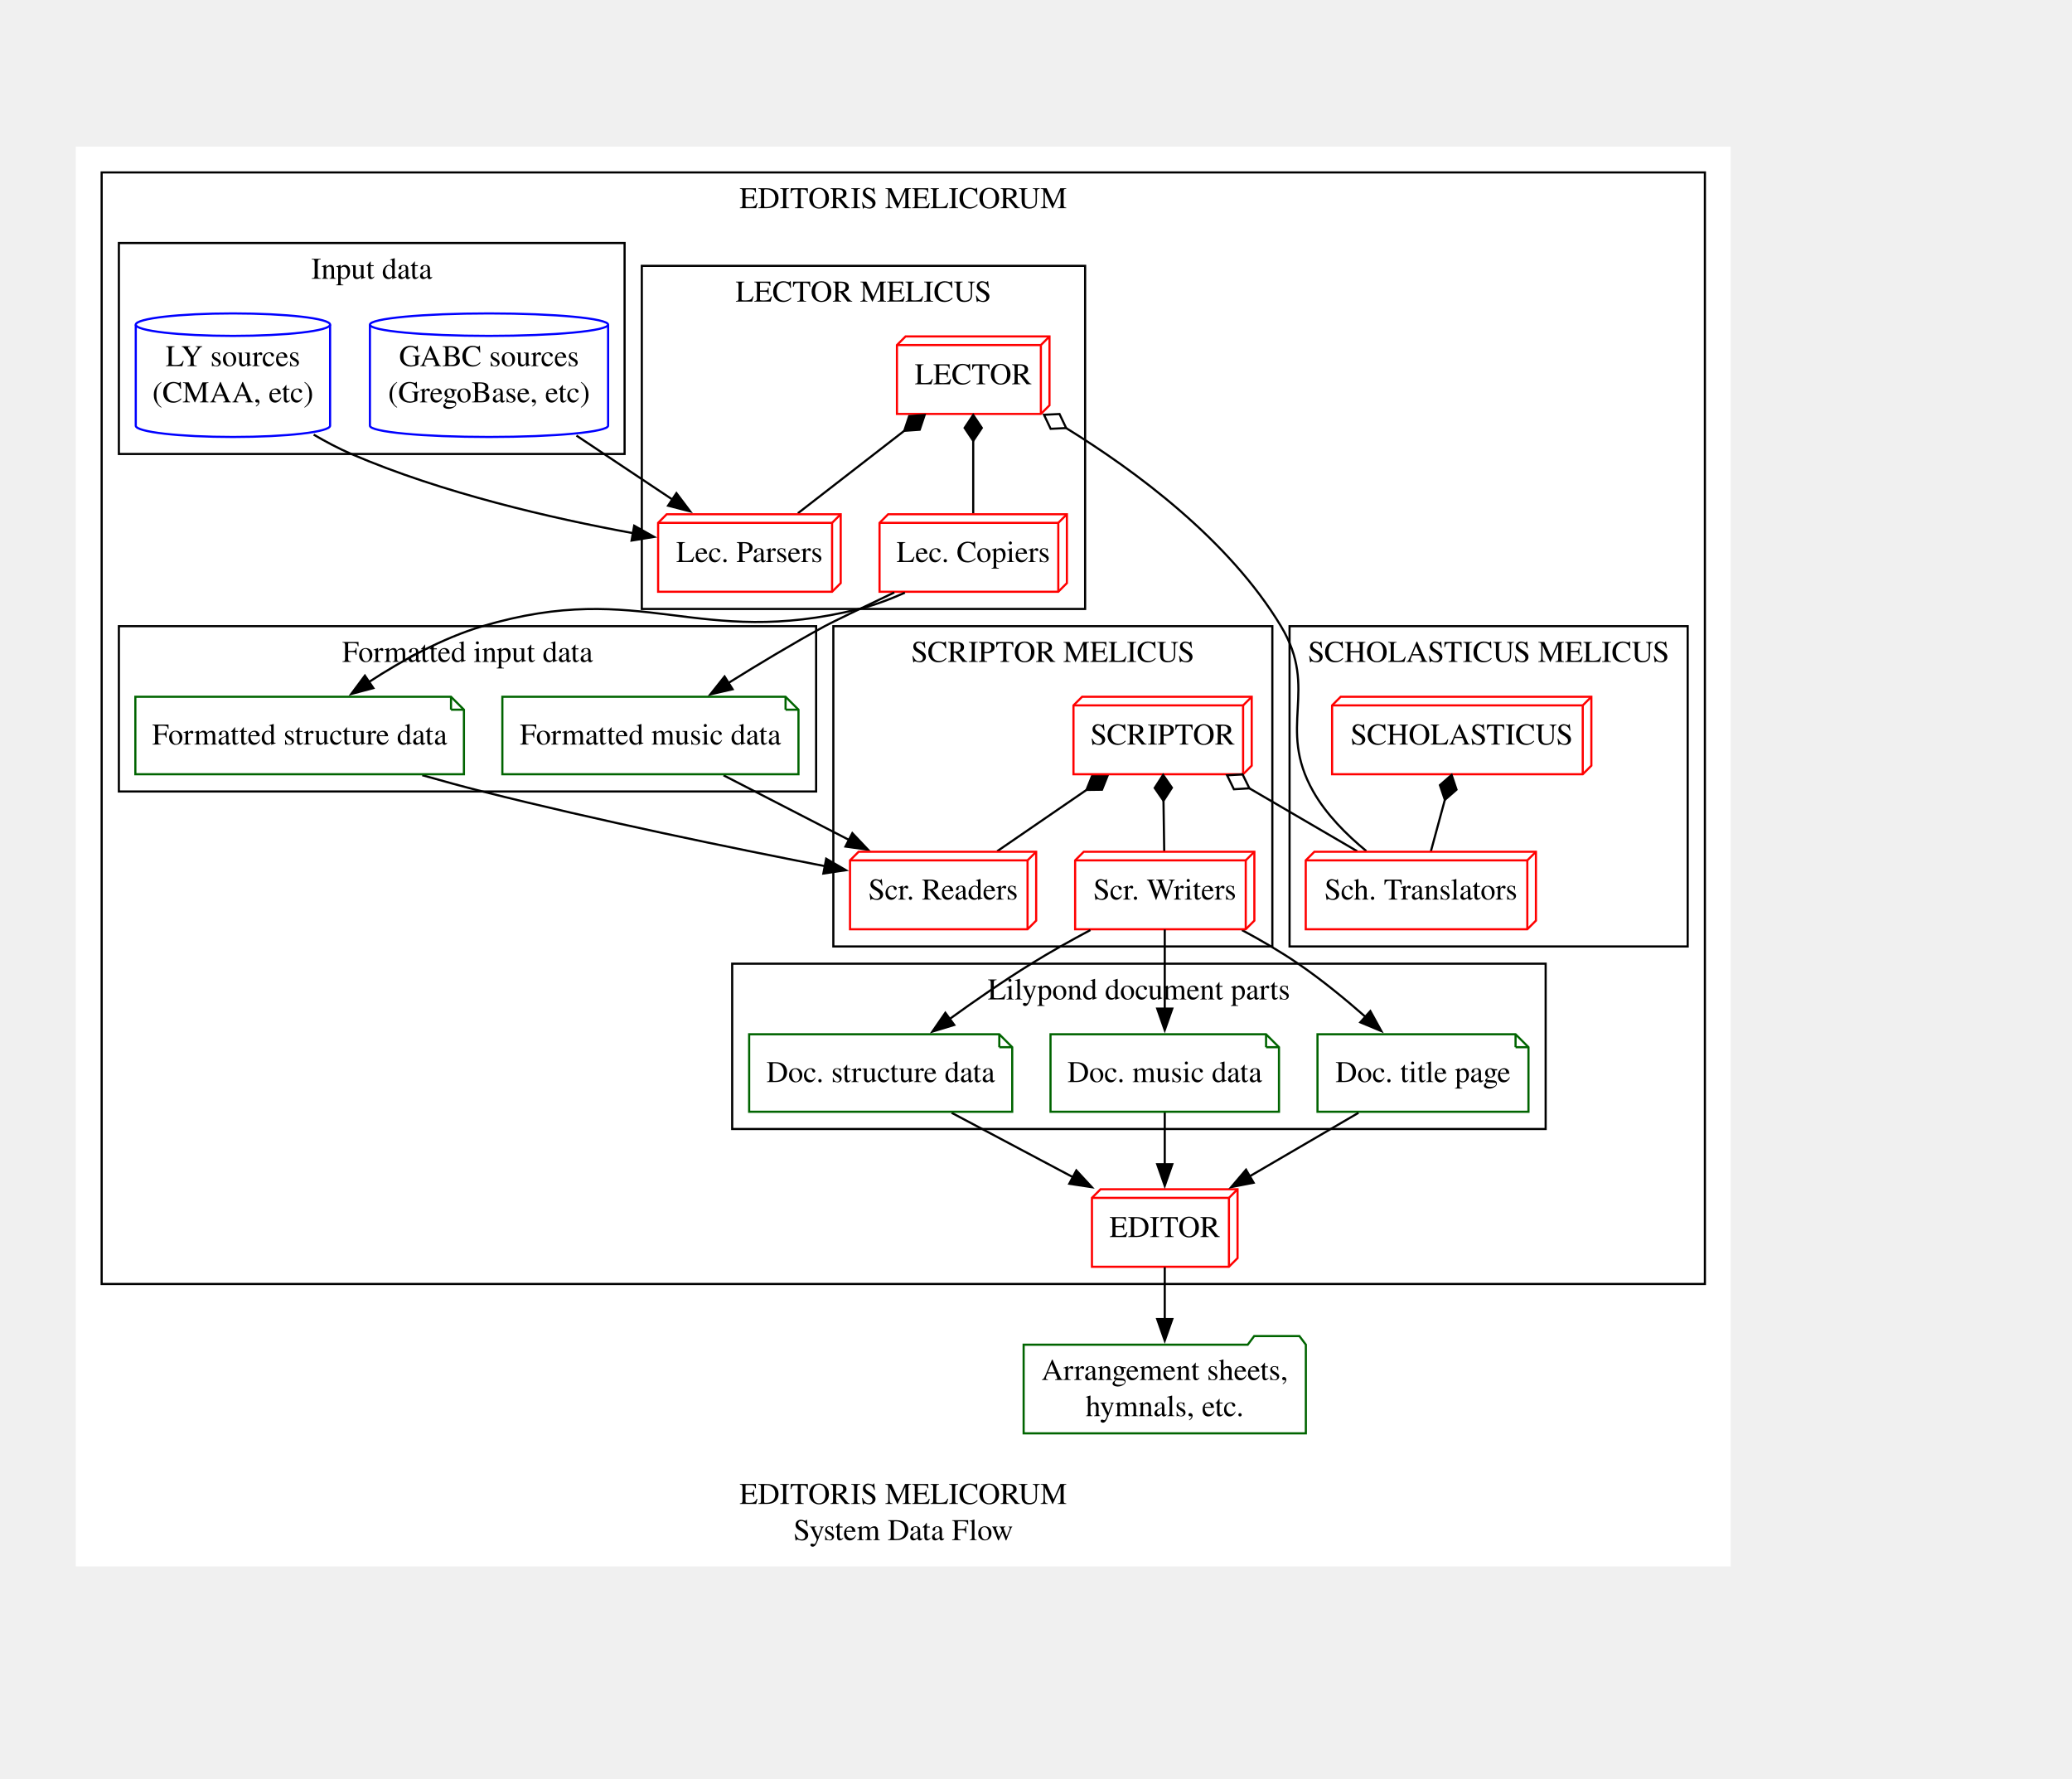
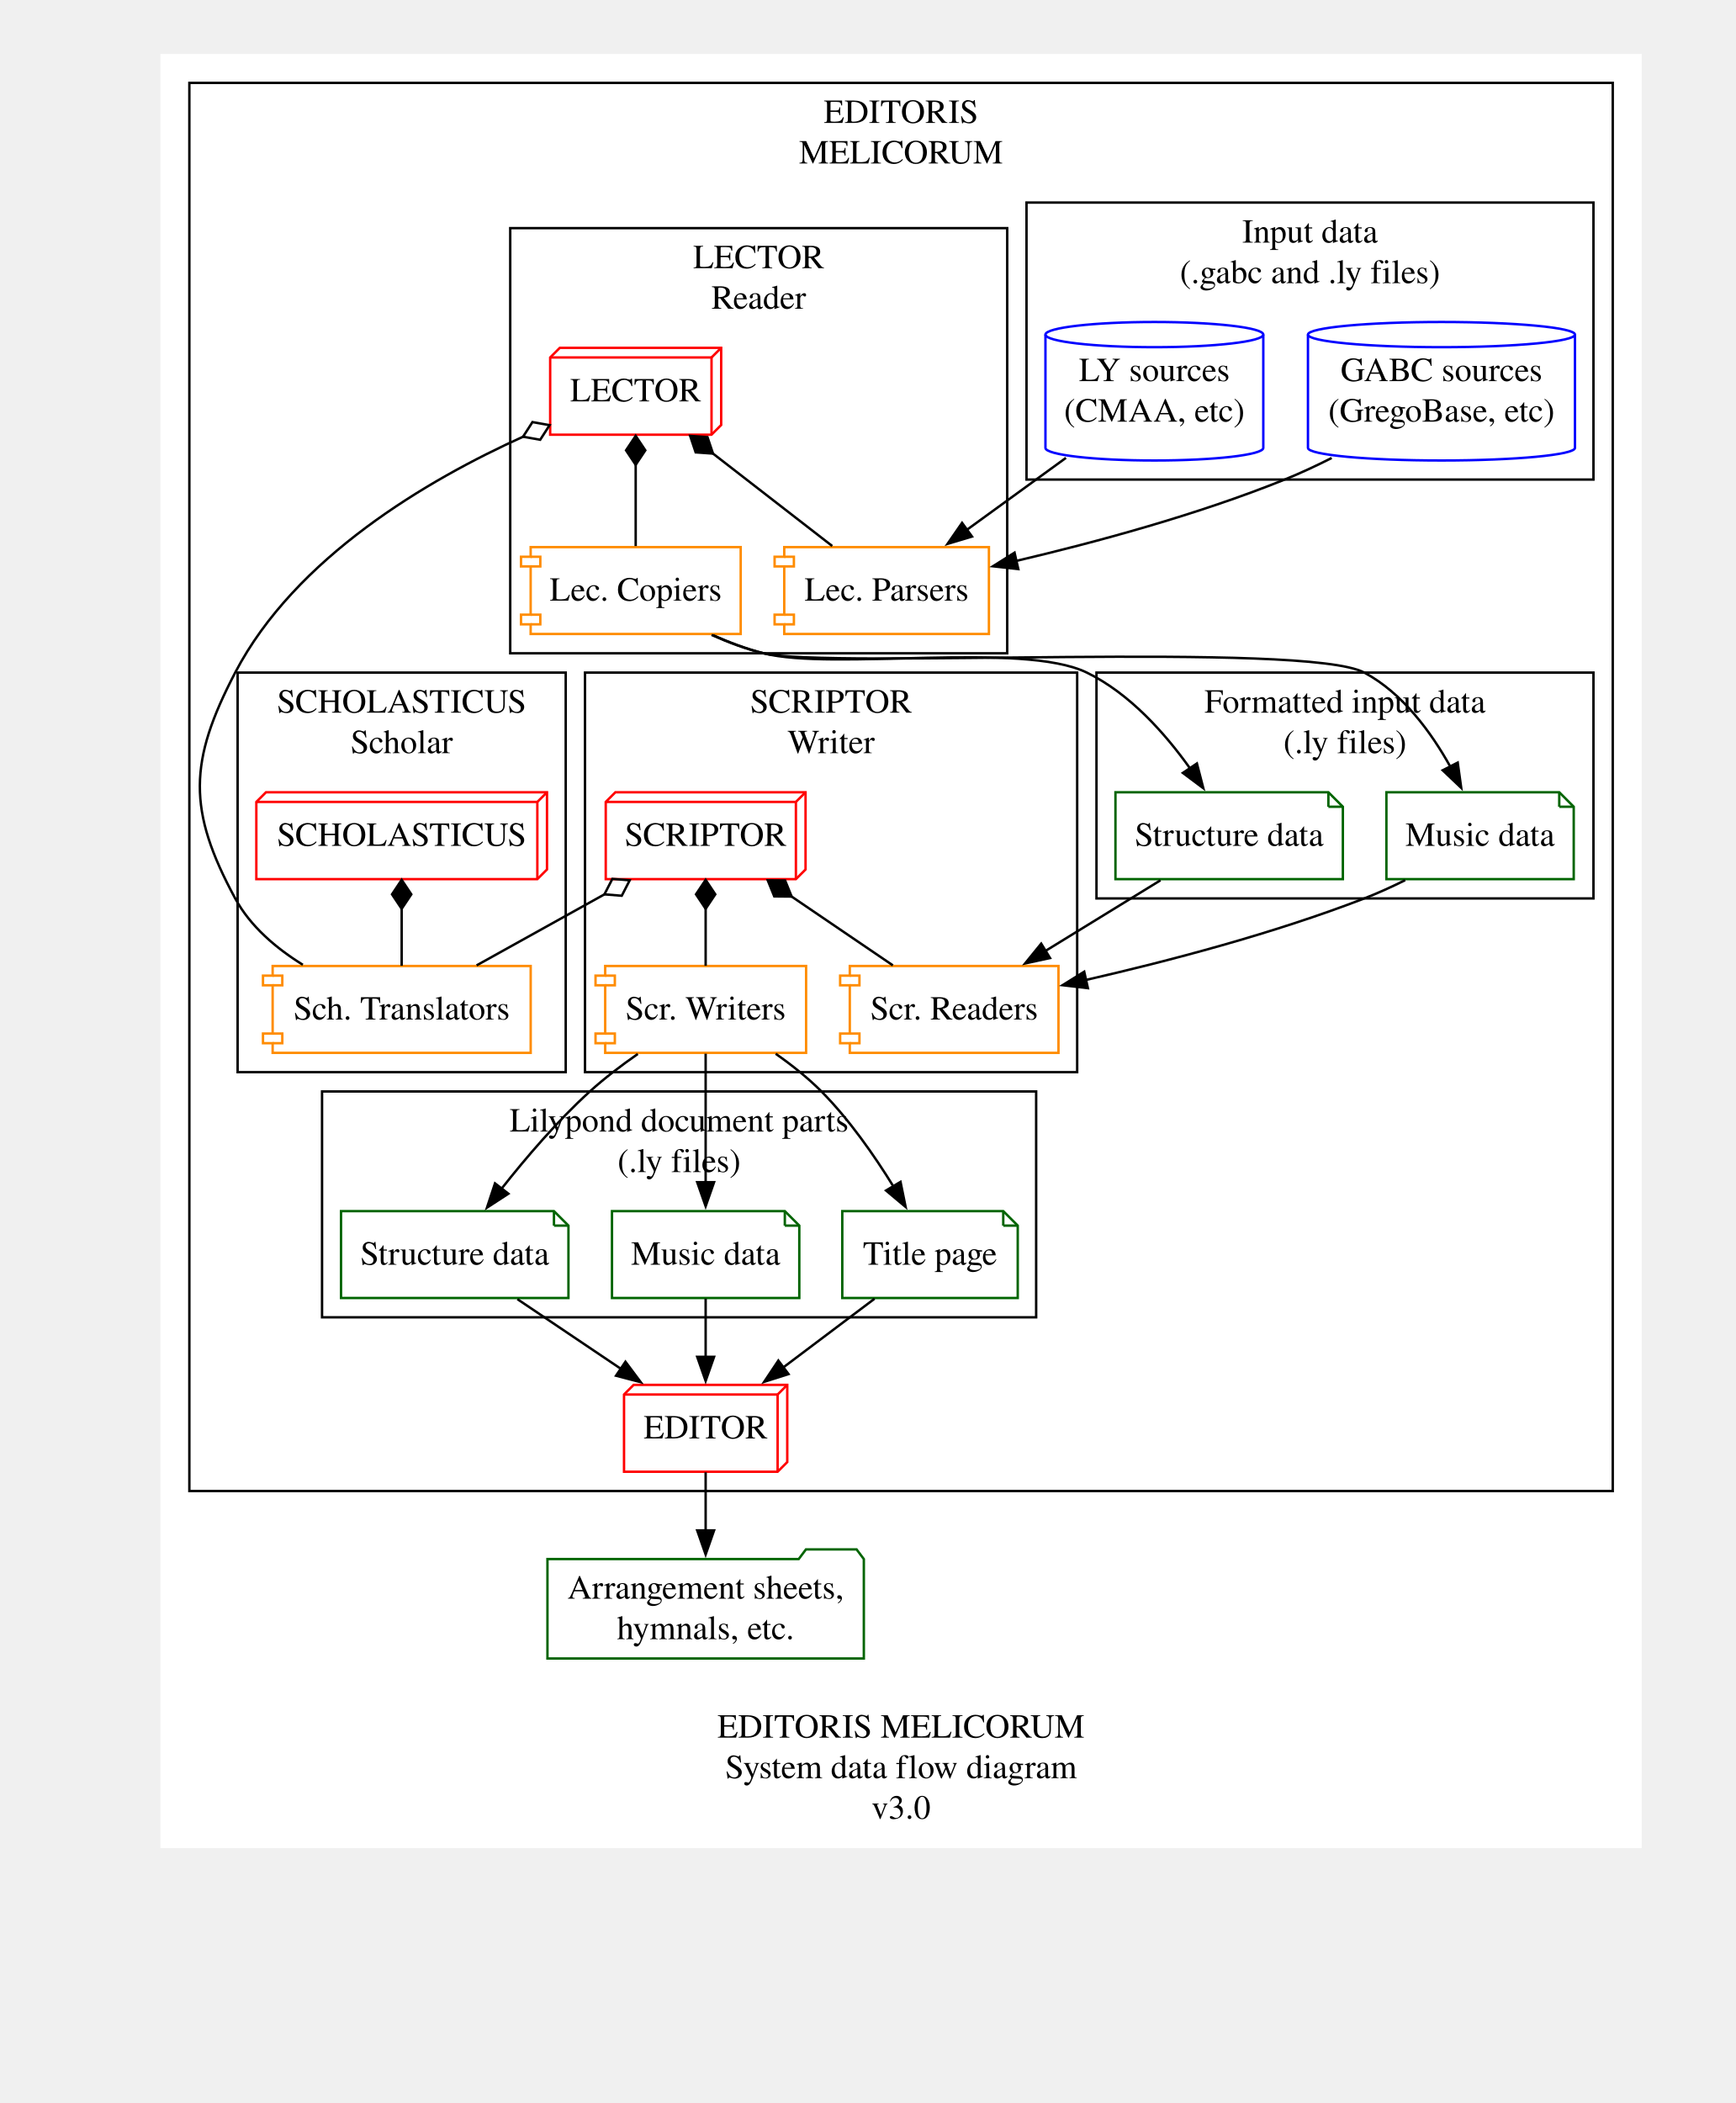
- <svg xmlns="http://www.w3.org/2000/svg" width="769pt" height="660pt" viewBox="0.00 0.00 769 659.6">
-   <g id="graph0" class="graph" transform="translate(31.33848,577.8199) scale(0.798693)" data-name="">
-     <polygon fill="white" stroke="none" points="-4,4 -4,-655.6 765,-655.6 765,4 -4,4" />
-     <text text-anchor="middle" x="380.5" y="-25" font-family="Times,serif" font-size="14.00">EDITORIS MELICORUM</text>
-     <text text-anchor="middle" x="380.5" y="-8.2" font-family="Times,serif" font-size="14.00">System Data Flow</text>
+ <svg xmlns="http://www.w3.org/2000/svg" width="614pt" height="744pt" viewBox="0.00 0.00 614 743.6">
+   <g id="graph0" class="graph" transform="translate(60.17114,650.2202) scale(0.8536274)" data-name="">
+     <polygon fill="white" stroke="none" points="-4,4 -4,-739.6 610,-739.6 610,4 -4,4" />
+     <text text-anchor="middle" x="303" y="-41.8" font-family="Times,serif" font-size="14.00">EDITORIS MELICORUM</text>
+     <text text-anchor="middle" x="303" y="-25" font-family="Times,serif" font-size="14.00">System data flow diagram</text>
+     <g id="clust1" class="cluster" data-name="cluster_00">
+       <polygon fill="none" stroke="black" points="8,-144 8,-727.6 598,-727.6 598,-144 8,-144" />
+       <text text-anchor="middle" x="303" y="-711" font-family="Times,serif" font-size="14.00">EDITORIS</text>
+       <text text-anchor="middle" x="303" y="-694.2" font-family="Times,serif" font-size="14.00">MELICORUM</text>
+     </g>
+     <text text-anchor="middle" x="303" y="-8.2" font-family="Times,serif" font-size="14.00">v3.0</text>
    <g id="clust2" class="cluster" data-name="cluster_10">
-       <polygon fill="none" stroke="black" points="259,-440.8 259,-600.2 465,-600.2 465,-440.8 259,-440.8" />
-       <text text-anchor="middle" x="362" y="-583.6" font-family="Times,serif" font-size="14.00">LECTOR MELICUS</text>
+       <polygon fill="none" stroke="black" points="141,-491.2 141,-667.4 347,-667.4 347,-491.2 141,-491.2" />
+       <text text-anchor="middle" x="244" y="-650.8" font-family="Times,serif" font-size="14.00">LECTOR</text>
+       <text text-anchor="middle" x="244" y="-634" font-family="Times,serif" font-size="14.00">Reader</text>
+     </g>
+     <g id="clust5" class="cluster" data-name="cluster_20">
+       <polygon fill="none" stroke="black" points="355,-563.2 355,-678 590,-678 590,-563.2 355,-563.2" />
+       <text text-anchor="middle" x="472.5" y="-661.4" font-family="Times,serif" font-size="14.00">Input data</text>
+       <text text-anchor="middle" x="472.5" y="-644.6" font-family="Times,serif" font-size="14.00">(.gabc and .ly files)</text>
+     </g>
+     <g id="clust3" class="cluster" data-name="cluster_11">
+       <polygon fill="none" stroke="black" points="172,-317.6 172,-483.2 376,-483.2 376,-317.6 172,-317.6" />
+       <text text-anchor="middle" x="274" y="-466.6" font-family="Times,serif" font-size="14.00">SCRIPTOR</text>
+       <text text-anchor="middle" x="274" y="-449.8" font-family="Times,serif" font-size="14.00">Writer</text>
+     </g>
+     <g id="clust4" class="cluster" data-name="cluster_12">
+       <polygon fill="none" stroke="black" points="28,-317.6 28,-483.2 164,-483.2 164,-317.6 28,-317.6" />
+       <text text-anchor="middle" x="96" y="-466.6" font-family="Times,serif" font-size="14.00">SCHOLASTICUS</text>
+       <text text-anchor="middle" x="96" y="-449.8" font-family="Times,serif" font-size="14.00">Scholar</text>
    </g>
    <g id="clust6" class="cluster" data-name="cluster_30">
-       <polygon fill="none" stroke="black" points="16,-356 16,-432.8 340,-432.8 340,-356 16,-356" />
-       <text text-anchor="middle" x="178" y="-416.2" font-family="Times,serif" font-size="14.00">Formatted input data</text>
+       <polygon fill="none" stroke="black" points="384,-389.6 384,-483.2 590,-483.2 590,-389.6 384,-389.6" />
+       <text text-anchor="middle" x="487" y="-466.6" font-family="Times,serif" font-size="14.00">Formatted input data</text>
+       <text text-anchor="middle" x="487" y="-449.8" font-family="Times,serif" font-size="14.00">(.ly files)</text>
    </g>
    <g id="clust7" class="cluster" data-name="cluster_31">
-       <polygon fill="none" stroke="black" points="301,-199.2 301,-276 679,-276 679,-199.2 301,-199.2" />
-       <text text-anchor="middle" x="490" y="-259.4" font-family="Times,serif" font-size="14.00">Lilypond document parts</text>
-     </g>
-     <g id="clust1" class="cluster" data-name="cluster_00">
-       <polygon fill="none" stroke="black" points="8,-127.2 8,-643.6 753,-643.6 753,-127.2 8,-127.2" />
-       <text text-anchor="middle" x="380.5" y="-627" font-family="Times,serif" font-size="14.00">EDITORIS MELICORUM</text>
-     </g>
-     <g id="clust5" class="cluster" data-name="cluster_20" data-comment="gabcSource">
-       <polygon fill="none" stroke="black" points="16,-512.8 16,-610.8 251,-610.8 251,-512.8 16,-512.8" />
-       <text text-anchor="middle" x="133.5" y="-594.2" font-family="Times,serif" font-size="14.00">Input data</text>
-     </g>
-     <g id="clust3" class="cluster" data-name="cluster_11" data-comment="gabcSource">
-       <polygon fill="none" stroke="black" points="348,-284 348,-432.8 552,-432.8 552,-284 348,-284" />
-       <text text-anchor="middle" x="450" y="-416.2" font-family="Times,serif" font-size="14.00">SCRIPTOR MELICUS</text>
+       <polygon fill="none" stroke="black" points="63,-216 63,-309.6 359,-309.6 359,-216 63,-216" />
+       <text text-anchor="middle" x="211" y="-293" font-family="Times,serif" font-size="14.00">Lilypond document parts</text>
+       <text text-anchor="middle" x="211" y="-276.2" font-family="Times,serif" font-size="14.00">(.ly files)</text>
+     </g>
+     <g id="node1" class="node" pointer-events="visible" data-name="editor">
+       <polygon fill="none" stroke="red" points="255.83,-188 192.17,-188 188.17,-184 188.17,-152 251.83,-152 255.83,-156 255.83,-188" />
+       <polyline fill="none" stroke="red" points="251.83,-184 188.17,-184" />
+       <polyline fill="none" stroke="red" points="251.83,-184 251.83,-152" />
+       <polyline fill="none" stroke="red" points="251.83,-184 255.83,-188" />
+       <text text-anchor="middle" x="222" y="-165.8" font-family="Times,serif" font-size="14.00">EDITOR</text>
+     </g>
+     <g id="node2" class="node" pointer-events="visible" data-name="finalDocuments">
+       <polygon fill="none" stroke="darkgreen" points="287.57,-115.8 284.57,-119.8 263.57,-119.8 260.57,-115.8 156.43,-115.8 156.43,-74.6 287.57,-74.6 287.57,-115.8" />
+       <text text-anchor="middle" x="222" y="-99.4" font-family="Times,serif" font-size="14.00">Arrangement sheets,</text>
+       <text text-anchor="middle" x="222" y="-82.6" font-family="Times,serif" font-size="14.00">hymnals, etc.</text>
+     </g>
+     <g id="edge1" class="edge" data-name="editor-&gt;finalDocuments">
+       <path fill="none" stroke="black" d="M222,-151.75C222,-144.49 222,-135.81 222,-127.49" />
+       <polygon fill="black" stroke="black" points="225.5,-127.68 222,-117.68 218.5,-127.68 225.5,-127.68" />
+     </g>
+     <g id="node3" class="node" pointer-events="visible" data-name="docTitleData">
+       <polygon fill="none" stroke="darkgreen" points="345.36,-260 278.64,-260 278.64,-224 351.36,-224 351.36,-254 345.36,-260" />
+       <polyline fill="none" stroke="darkgreen" points="345.36,-260 345.36,-254" />
+       <polyline fill="none" stroke="darkgreen" points="351.36,-254 345.36,-254" />
+       <text text-anchor="middle" x="315" y="-237.8" font-family="Times,serif" font-size="14.00">Title page</text>
+     </g>
+     <g id="edge2" class="edge" data-name="docTitleData-&gt;editor">
+       <path fill="none" stroke="black" d="M292.01,-223.7C280.61,-215.11 266.65,-204.61 254.2,-195.24" />
+       <polygon fill="black" stroke="black" points="256.35,-192.47 246.26,-189.26 252.14,-198.07 256.35,-192.47" />
+     </g>
+     <g id="node4" class="node" pointer-events="visible" data-name="docMusicData">
+       <polygon fill="none" stroke="darkgreen" points="254.82,-260 183.18,-260 183.18,-224 260.82,-224 260.82,-254 254.82,-260" />
+       <polyline fill="none" stroke="darkgreen" points="254.82,-260 254.82,-254" />
+       <polyline fill="none" stroke="darkgreen" points="260.82,-254 254.82,-254" />
+       <text text-anchor="middle" x="222" y="-237.8" font-family="Times,serif" font-size="14.00">Music data</text>
+     </g>
+     <g id="edge3" class="edge" data-name="docMusicData-&gt;editor">
+       <path fill="none" stroke="black" d="M222,-223.7C222,-216.41 222,-207.73 222,-199.54" />
+       <polygon fill="black" stroke="black" points="225.5,-199.62 222,-189.62 218.5,-199.62 225.5,-199.62" />
+     </g>
+     <g id="node5" class="node" pointer-events="visible" data-name="docStructureData">
+       <polygon fill="none" stroke="darkgreen" points="159.13,-260 70.87,-260 70.87,-224 165.13,-224 165.13,-254 159.13,-260" />
+       <polyline fill="none" stroke="darkgreen" points="159.13,-260 159.13,-254" />
+       <polyline fill="none" stroke="darkgreen" points="165.13,-254 159.13,-254" />
+       <text text-anchor="middle" x="118" y="-237.8" font-family="Times,serif" font-size="14.00">Structure data</text>
+     </g>
+     <g id="edge4" class="edge" data-name="docStructureData-&gt;editor">
+       <path fill="none" stroke="black" d="M143.98,-223.52C156.98,-214.76 172.91,-204.04 186.97,-194.58" />
+       <polygon fill="black" stroke="black" points="188.76,-197.59 195.1,-189.11 184.85,-191.79 188.76,-197.59" />
+     </g>
+     <g id="node6" class="node" pointer-events="visible" data-name="scriptor">
+       <polygon fill="none" stroke="red" points="263.41,-433.6 184.59,-433.6 180.59,-429.6 180.59,-397.6 259.41,-397.6 263.41,-401.6 263.41,-433.6" />
+       <polyline fill="none" stroke="red" points="259.41,-429.6 180.59,-429.6" />
+       <polyline fill="none" stroke="red" points="259.41,-429.6 259.41,-397.6" />
+       <polyline fill="none" stroke="red" points="259.41,-429.6 263.41,-433.6" />
+       <text text-anchor="middle" x="222" y="-411.4" font-family="Times,serif" font-size="14.00">SCRIPTOR</text>
+     </g>
+     <g id="node7" class="node" pointer-events="visible" data-name="scholasticusTranslators">
+       <polygon fill="none" stroke="darkorange" points="149.48,-361.6 42.52,-361.6 42.52,-357.6 38.52,-357.6 38.52,-353.6 42.52,-353.6 42.52,-333.6 38.52,-333.6 38.52,-329.6 42.52,-329.6 42.52,-325.6 149.48,-325.6 149.48,-361.6" />
+       <polyline fill="none" stroke="rgb(255, 140, 0)" points="42.52,-357.6 46.52,-357.6 46.52,-353.6 42.52,-353.6" />
+       <polyline fill="none" stroke="rgb(255, 140, 0)" points="42.52,-333.6 46.52,-333.6 46.52,-329.6 42.52,-329.6" />
+       <text text-anchor="middle" x="96" y="-339.4" font-family="Times,serif" font-size="14.00">Sch. Translators</text>
+     </g>
+     <g id="edge5" class="edge" data-name="scriptor-&gt;scholasticusTranslators">
+       <path fill="none" stroke="black" d="M180.11,-391.33C162.79,-381.71 143.06,-370.75 127.07,-361.86" />
+       <polygon fill="none" stroke="black" points="180.04,-391.29 187.23,-390.71 190.53,-397.12 183.34,-397.7 180.04,-391.29" />
+     </g>
+     <g id="node11" class="node" pointer-events="visible" data-name="scriptorWriters">
+       <polygon fill="none" stroke="darkorange" points="263.64,-361.6 180.36,-361.6 180.36,-357.6 176.36,-357.6 176.36,-353.6 180.36,-353.6 180.36,-333.6 176.36,-333.6 176.36,-329.6 180.36,-329.6 180.36,-325.6 263.64,-325.6 263.64,-361.6" />
+       <polyline fill="none" stroke="rgb(255, 140, 0)" points="180.36,-357.6 184.36,-357.6 184.36,-353.6 180.36,-353.6" />
+       <polyline fill="none" stroke="rgb(255, 140, 0)" points="180.36,-333.6 184.36,-333.6 184.36,-329.6 180.36,-329.6" />
+       <text text-anchor="middle" x="222" y="-339.4" font-family="Times,serif" font-size="14.00">Scr. Writers</text>
+     </g>
+     <g id="edge9" class="edge" data-name="scriptor-&gt;scriptorWriters">
+       <path fill="none" stroke="black" d="M222,-385.55C222,-377.44 222,-368.88 222,-361.7" />
+       <polygon fill="black" stroke="black" points="222,-385.3 226,-391.3 222,-397.3 218,-391.3 222,-385.3" />
+     </g>
+     <g id="node12" class="node" pointer-events="visible" data-name="scriptorReaders">
+       <polygon fill="none" stroke="darkorange" points="368.25,-361.6 281.75,-361.6 281.75,-357.6 277.75,-357.6 277.75,-353.6 281.75,-353.6 281.75,-333.6 277.75,-333.6 277.75,-329.6 281.75,-329.6 281.75,-325.6 368.25,-325.6 368.25,-361.6" />
+       <polyline fill="none" stroke="rgb(255, 140, 0)" points="281.75,-357.6 285.75,-357.6 285.75,-353.6 281.75,-353.6" />
+       <polyline fill="none" stroke="rgb(255, 140, 0)" points="281.75,-333.6 285.75,-333.6 285.75,-329.6 281.75,-329.6" />
+       <text text-anchor="middle" x="325" y="-339.4" font-family="Times,serif" font-size="14.00">Scr. Readers</text>
+     </g>
+     <g id="edge10" class="edge" data-name="scriptor-&gt;scriptorReaders">
+       <path fill="none" stroke="black" d="M257.45,-390.51C271.31,-381.09 286.9,-370.5 299.6,-361.86" />
+       <polygon fill="black" stroke="black" points="257.65,-390.37 254.94,-397.05 247.73,-397.12 250.44,-390.44 257.65,-390.37" />
+     </g>
+     <g id="node8" class="node" pointer-events="visible" data-name="lector">
+       <polygon fill="none" stroke="red" points="228.44,-617.8 161.56,-617.8 157.56,-613.8 157.56,-581.8 224.44,-581.8 228.44,-585.8 228.44,-617.8" />
+       <polyline fill="none" stroke="red" points="224.44,-613.8 157.56,-613.8" />
+       <polyline fill="none" stroke="red" points="224.44,-613.8 224.44,-581.8" />
+       <polyline fill="none" stroke="red" points="224.44,-613.8 228.44,-617.8" />
+       <text text-anchor="middle" x="193" y="-595.6" font-family="Times,serif" font-size="14.00">LECTOR</text>
+     </g>
+     <g id="edge6" class="edge" data-name="lector-&gt;scholasticusTranslators">
+       <path fill="none" stroke="black" d="M146.52,-581.05C106.71,-563.05 51.96,-531 27,-483.2 7.74,-446.33 7.19,-426.18 27,-389.6 33.27,-378.03 43.94,-368.97 55.04,-362.1" />
+       <polygon fill="none" stroke="black" points="146.32,-580.96 153.42,-579.69 157.32,-585.75 150.22,-587.02 146.32,-580.96" />
+     </g>
+     <g id="node9" class="node" pointer-events="visible" data-name="lectorParsers">
+       <polygon fill="none" stroke="darkorange" points="339.42,-535.2 254.58,-535.2 254.58,-531.2 250.58,-531.2 250.58,-527.2 254.58,-527.2 254.58,-507.2 250.58,-507.2 250.58,-503.2 254.58,-503.2 254.58,-499.2 339.42,-499.2 339.42,-535.2" />
+       <polyline fill="none" stroke="rgb(255, 140, 0)" points="254.58,-531.2 258.58,-531.2 258.58,-527.2 254.58,-527.2" />
+       <polyline fill="none" stroke="rgb(255, 140, 0)" points="254.58,-507.2 258.58,-507.2 258.58,-503.2 254.58,-503.2" />
+       <text text-anchor="middle" x="297" y="-513" font-family="Times,serif" font-size="14.00">Lec. Parsers</text>
+     </g>
+     <g id="edge7" class="edge" data-name="lector-&gt;lectorParsers">
+       <path fill="none" stroke="black" d="M224.63,-574.29C240.72,-561.82 259.9,-546.95 274.48,-535.65" />
+       <polygon fill="black" stroke="black" points="225.05,-573.96 222.76,-580.8 215.57,-581.31 217.86,-574.47 225.05,-573.96" />
+     </g>
+     <g id="node10" class="node" pointer-events="visible" data-name="lectorCopiers">
+       <polygon fill="none" stroke="darkorange" points="236.53,-535.2 149.47,-535.2 149.47,-531.2 145.47,-531.2 145.47,-527.2 149.47,-527.2 149.47,-507.2 145.47,-507.2 145.47,-503.2 149.47,-503.2 149.47,-499.2 236.53,-499.2 236.53,-535.2" />
+       <polyline fill="none" stroke="rgb(255, 140, 0)" points="149.47,-531.2 153.47,-531.2 153.47,-527.2 149.47,-527.2" />
+       <polyline fill="none" stroke="rgb(255, 140, 0)" points="149.47,-507.2 153.47,-507.2 153.47,-503.2 149.47,-503.2" />
+       <text text-anchor="middle" x="193" y="-513" font-family="Times,serif" font-size="14.00">Lec. Copiers</text>
+     </g>
+     <g id="edge8" class="edge" data-name="lector-&gt;lectorCopiers">
+       <path fill="none" stroke="black" d="M193,-569.65C193,-558.26 193,-545.58 193,-535.65" />
+       <polygon fill="black" stroke="black" points="193,-569.31 197,-575.31 193,-581.31 189,-575.31 193,-569.31" />
+     </g>
+     <g id="node16" class="node" pointer-events="visible" data-name="formattedMusicData">
+       <polygon fill="none" stroke="darkgreen" points="575.82,-433.6 504.18,-433.6 504.18,-397.6 581.82,-397.6 581.82,-427.6 575.82,-433.6" />
+       <polyline fill="none" stroke="darkgreen" points="575.82,-433.6 575.82,-427.6" />
+       <polyline fill="none" stroke="darkgreen" points="581.82,-427.6 575.82,-427.6" />
+       <text text-anchor="middle" x="543" y="-411.4" font-family="Times,serif" font-size="14.00">Music data</text>
+     </g>
+     <g id="edge14" class="edge" data-name="lectorCopiers-&gt;formattedMusicData">
+       <path fill="none" stroke="black" d="M224.46,-498.81C231.37,-495.72 238.78,-492.94 246,-491.2 272.91,-484.72 470.57,-496.21 495,-483.2 510.89,-474.74 522.79,-458.41 530.76,-444.04" />
+       <polygon fill="black" stroke="black" points="533.74,-445.9 535.19,-435.41 527.51,-442.71 533.74,-445.9" />
+     </g>
+     <g id="node17" class="node" pointer-events="visible" data-name="formattedStructureData">
+       <polygon fill="none" stroke="darkgreen" points="480.13,-433.6 391.87,-433.6 391.87,-397.6 486.13,-397.6 486.13,-427.6 480.13,-433.6" />
+       <polyline fill="none" stroke="darkgreen" points="480.13,-433.6 480.13,-427.6" />
+       <polyline fill="none" stroke="darkgreen" points="486.13,-427.6 480.13,-427.6" />
+       <text text-anchor="middle" x="439" y="-411.4" font-family="Times,serif" font-size="14.00">Structure data</text>
+     </g>
+     <g id="edge15" class="edge" data-name="lectorCopiers-&gt;formattedStructureData">
+       <path fill="none" stroke="black" d="M225.07,-498.7C231.81,-495.71 239,-492.99 246,-491.2 274.9,-483.81 353.17,-496.25 380,-483.2 397.72,-474.58 412.43,-458.01 422.73,-443.56" />
+       <polygon fill="black" stroke="black" points="425.63,-445.53 428.29,-435.27 419.81,-441.62 425.63,-445.53" />
+     </g>
+     <g id="edge18" class="edge" data-name="scriptorWriters-&gt;docTitleData">
+       <path fill="none" stroke="black" d="M251.04,-325.22C257.65,-320.59 264.37,-315.27 270,-309.6 281.55,-297.95 291.99,-282.96 299.89,-270.14" />
+       <polygon fill="black" stroke="black" points="302.78,-272.13 304.89,-261.74 296.77,-268.55 302.78,-272.13" />
+     </g>
+     <g id="edge19" class="edge" data-name="scriptorWriters-&gt;docMusicData">
+       <path fill="none" stroke="black" d="M222,-325.25C222,-310.56 222,-289.19 222,-271.92" />
+       <polygon fill="black" stroke="black" points="225.5,-272 222,-262 218.5,-272 225.5,-272" />
+     </g>
+     <g id="edge20" class="edge" data-name="scriptorWriters-&gt;docStructureData">
+       <path fill="none" stroke="black" d="M193.88,-325.14C187.1,-320.43 180.07,-315.1 174,-309.6 160.59,-297.43 147.45,-282.05 137.28,-269.14" />
+       <polygon fill="black" stroke="black" points="140.24,-267.23 131.36,-261.45 134.69,-271.51 140.24,-267.23" />
+     </g>
+     <g id="node13" class="node" pointer-events="visible" data-name="scholasticus">
+       <polygon fill="none" stroke="red" points="156.24,-433.6 39.76,-433.6 35.76,-429.6 35.76,-397.6 152.24,-397.6 156.24,-401.6 156.24,-433.6" />
+       <polyline fill="none" stroke="red" points="152.24,-429.6 35.76,-429.6" />
+       <polyline fill="none" stroke="red" points="152.24,-429.6 152.24,-397.6" />
+       <polyline fill="none" stroke="red" points="152.24,-429.6 156.24,-433.6" />
+       <text text-anchor="middle" x="96" y="-411.4" font-family="Times,serif" font-size="14.00">SCHOLASTICUS</text>
+     </g>
+     <g id="edge11" class="edge" data-name="scholasticus-&gt;scholasticusTranslators">
+       <path fill="none" stroke="black" d="M96,-385.55C96,-377.44 96,-368.88 96,-361.7" />
+       <polygon fill="black" stroke="black" points="96,-385.3 100,-391.3 96,-397.3 92,-391.3 96,-385.3" />
    </g>
    <g id="node14" class="node" pointer-events="visible" data-name="gabcSource">
-       <path fill="none" stroke="blue" d="M243.34,-572.88C243.34,-575.76 218.54,-578.1 188,-578.1 157.46,-578.1 132.66,-575.76 132.66,-572.88 132.66,-572.88 132.66,-525.92 132.66,-525.92 132.66,-523.04 157.46,-520.7 188,-520.7 218.54,-520.7 243.34,-523.04 243.34,-525.92 243.34,-525.92 243.34,-572.88 243.34,-572.88" />
-       <path fill="none" stroke="blue" d="M243.34,-572.88C243.34,-570 218.54,-567.66 188,-567.66 157.46,-567.66 132.66,-570 132.66,-572.88" />
-       <text text-anchor="middle" x="188" y="-553.6" font-family="Times,serif" font-size="14.00">GABC sources</text>
-       <text text-anchor="middle" x="188" y="-536.8" font-family="Times,serif" font-size="14.00">(GregoBase, etc)</text>
-     </g>
-     <g id="node15" class="node" pointer-events="visible" data-name="lySource" data-comment="gabcSource">
-       <path fill="none" stroke="blue" d="M114.15,-572.88C114.15,-575.76 93.91,-578.1 69,-578.1 44.09,-578.1 23.85,-575.76 23.85,-572.88 23.85,-572.88 23.85,-525.92 23.85,-525.92 23.85,-523.04 44.09,-520.7 69,-520.7 93.91,-520.7 114.15,-523.04 114.15,-525.92 114.15,-525.92 114.15,-572.88 114.15,-572.88" />
-       <path fill="none" stroke="blue" d="M114.15,-572.88C114.15,-570 93.91,-567.66 69,-567.66 44.09,-567.66 23.85,-570 23.85,-572.88" />
-       <text text-anchor="middle" x="69" y="-553.6" font-family="Times,serif" font-size="14.00">LY sources</text>
-       <text text-anchor="middle" x="69" y="-536.8" font-family="Times,serif" font-size="14.00">(CMAA, etc)</text>
-     </g>
-     <g id="node1" class="node" pointer-events="visible" data-name="editor">
-       <polygon fill="none" stroke="red" points="535.83,-171.2 472.17,-171.2 468.17,-167.2 468.17,-135.2 531.83,-135.2 535.83,-139.2 535.83,-171.2" />
-       <polyline fill="none" stroke="red" points="531.83,-167.2 531.83,-135.2" />
-       <polyline fill="none" stroke="red" points="531.83,-167.2 535.83,-171.2" />
-       <text text-anchor="middle" x="502" y="-149" font-family="Times,serif" font-size="14.00">EDITOR</text>
-       <polyline fill="none" stroke="red" points="531.83,-167.2 468.17,-167.2" />
-     </g>
-     <g id="clust4" class="cluster" data-name="cluster_12" data-comment="editor">
-       <polygon fill="none" stroke="black" points="560,-284 560,-432.8 745,-432.8 745,-284 560,-284" />
-       <text text-anchor="middle" x="652.5" y="-416.2" font-family="Times,serif" font-size="14.00">SCHOLASTICUS MELICUS</text>
-     </g>
-     <g id="node8" class="node" pointer-events="visible" data-name="lector" data-comment="gabcSource-&gt;gabcParser">
-       <polygon fill="none" stroke="red" points="448.44,-567.4 381.56,-567.4 377.56,-563.4 377.56,-531.4 444.44,-531.4 448.44,-535.4 448.44,-567.4" />
-       <polyline fill="none" stroke="red" points="444.44,-563.4 444.44,-531.4" />
-       <polyline fill="none" stroke="red" points="444.44,-563.4 448.44,-567.4" />
-       <text text-anchor="middle" x="413" y="-545.2" font-family="Times,serif" font-size="14.00">LECTOR</text>
-       <polyline fill="none" stroke="red" points="444.44,-563.4 377.56,-563.4" />
-     </g>
-     <g id="edge7" class="edge" data-name="lector-&gt;lectorParsers" data-comment="lyTranslation">
-       <path fill="none" stroke="black" d="M381.37,-523.89C365.28,-511.42 346.1,-496.55 331.52,-485.25" />
-       <polygon fill="black" stroke="black" points="380.95,-523.56 388.14,-524.07 390.43,-530.91 383.24,-530.4 380.95,-523.56" />
-     </g>
-     <g id="edge10" class="edge" data-name="scriptor-&gt;scriptorReaders" data-comment="lyTranslation">
-       <path fill="none" stroke="black" d="M465.9,-356.91C452.17,-347.49 436.73,-336.9 424.15,-328.26" />
-       <polygon fill="black" stroke="black" points="465.63,-356.73 472.84,-356.82 475.52,-363.52 468.31,-363.42 465.63,-356.73" />
-     </g>
-     <g id="node6" class="node" pointer-events="visible" data-name="scriptor" data-comment="lyTranslation">
-       <polygon fill="none" stroke="red" points="542.41,-400 463.59,-400 459.59,-396 459.59,-364 538.41,-364 542.41,-368 542.41,-400" />
-       <polyline fill="none" stroke="red" points="538.41,-396 538.41,-364" />
-       <polyline fill="none" stroke="red" points="538.41,-396 542.41,-400" />
-       <text text-anchor="middle" x="501" y="-377.8" font-family="Times,serif" font-size="14.00">SCRIPTOR</text>
-       <polyline fill="none" stroke="red" points="538.41,-396 459.59,-396" />
+       <path fill="none" stroke="blue" d="M582.34,-623.28C582.34,-626.16 557.54,-628.5 527,-628.5 496.46,-628.5 471.66,-626.16 471.66,-623.28 471.66,-623.28 471.66,-576.32 471.66,-576.32 471.66,-573.44 496.46,-571.1 527,-571.1 557.54,-571.1 582.34,-573.44 582.34,-576.32 582.34,-576.32 582.34,-623.28 582.34,-623.28" />
+       <path fill="none" stroke="blue" d="M582.34,-623.28C582.34,-620.4 557.54,-618.06 527,-618.06 496.46,-618.06 471.66,-620.4 471.66,-623.28" />
+       <text text-anchor="middle" x="527" y="-604" font-family="Times,serif" font-size="14.00">GABC sources</text>
+       <text text-anchor="middle" x="527" y="-587.2" font-family="Times,serif" font-size="14.00">(GregoBase, etc)</text>
+     </g>
+     <g id="edge12" class="edge" data-name="gabcSource-&gt;lectorParsers">
+       <path fill="none" stroke="black" d="M481.49,-572.14C475.06,-568.89 468.44,-565.8 462,-563.2 425.92,-548.63 383.54,-537.19 350.77,-529.49" />
+       <polygon fill="black" stroke="black" points="351.6,-526.09 341.07,-527.26 350.04,-532.91 351.6,-526.09" />
+     </g>
+     <g id="node15" class="node" pointer-events="visible" data-name="lySource">
+       <path fill="none" stroke="blue" d="M453.15,-623.28C453.15,-626.16 432.91,-628.5 408,-628.5 383.09,-628.5 362.85,-626.16 362.85,-623.28 362.85,-623.28 362.85,-576.32 362.85,-576.32 362.85,-573.44 383.09,-571.1 408,-571.1 432.91,-571.1 453.15,-573.44 453.15,-576.32 453.15,-576.32 453.15,-623.28 453.15,-623.28" />
+       <path fill="none" stroke="blue" d="M453.15,-623.28C453.15,-620.4 432.91,-618.06 408,-618.06 383.09,-618.06 362.85,-620.4 362.85,-623.28" />
+       <text text-anchor="middle" x="408" y="-604" font-family="Times,serif" font-size="14.00">LY sources</text>
+       <text text-anchor="middle" x="408" y="-587.2" font-family="Times,serif" font-size="14.00">(CMAA, etc)</text>
+     </g>
+     <g id="edge13" class="edge" data-name="lySource-&gt;lectorParsers">
+       <path fill="none" stroke="black" d="M371.35,-572.19C358.03,-562.52 343.08,-551.66 330.09,-542.23" />
+       <polygon fill="black" stroke="black" points="332.41,-539.58 322.26,-536.54 328.29,-545.25 332.41,-539.58" />
    </g>
    <g id="edge16" class="edge" data-name="formattedMusicData-&gt;scriptorReaders">
-       <path fill="none" stroke="black" d="M296.97,-363.52C314.63,-354.43 336.41,-343.22 355.31,-333.49" />
-       <polygon fill="black" stroke="black" points="356.83,-336.64 364.12,-328.95 353.63,-330.42 356.83,-336.64" />
+       <path fill="none" stroke="black" d="M511.96,-397.17C506.41,-394.42 500.61,-391.77 495,-389.6 457.4,-375.04 413.35,-363.53 379.51,-355.79" />
+       <polygon fill="black" stroke="black" points="380.45,-352.41 369.93,-353.64 378.92,-359.24 380.45,-352.41" />
    </g>
    <g id="edge17" class="edge" data-name="formattedStructureData-&gt;scriptorReaders">
-       <path fill="none" stroke="black" d="M156.98,-363.57C166.31,-360.91 175.9,-358.29 185,-356 238.74,-342.47 300.76,-329.74 344.16,-321.3" />
-       <polygon fill="black" stroke="black" points="344.68,-324.76 353.84,-319.43 343.36,-317.89 344.68,-324.76" />
-     </g>
-     <g id="node13" class="node" pointer-events="visible" data-name="scholasticus">
-       <polygon fill="none" stroke="red" points="700.24,-400 583.76,-400 579.76,-396 579.76,-364 696.24,-364 700.24,-368 700.24,-400" />
-       <polyline fill="none" stroke="red" points="696.24,-396 696.24,-364" />
-       <polyline fill="none" stroke="red" points="696.24,-396 700.24,-400" />
-       <text text-anchor="middle" x="640" y="-377.8" font-family="Times,serif" font-size="14.00">SCHOLASTICUS</text>
-       <polyline fill="none" stroke="red" points="696.24,-396 579.76,-396" />
-     </g>
-     <g id="edge8" class="edge" data-name="lector-&gt;lectorCopiers" data-comment="lyProcessor">
-       <path fill="none" stroke="black" d="M413,-519.25C413,-507.86 413,-495.18 413,-485.25" />
-       <polygon fill="black" stroke="black" points="413,-518.91 417,-524.91 413,-530.91 409,-524.91 413,-518.91" />
-     </g>
-     <g id="edge1" class="edge" data-name="editor-&gt;finalDocuments" data-comment="lyProcessor">
-       <path fill="none" stroke="black" d="M502,-134.95C502,-127.69 502,-119.01 502,-110.69" />
-       <polygon fill="black" stroke="black" points="505.5,-110.88 502,-100.88 498.5,-110.88 505.5,-110.88" />
-     </g>
-     <g id="node3" class="node" pointer-events="visible" data-name="docTitleData">
-       <polygon fill="none" stroke="darkgreen" points="665.02,-243.2 572.98,-243.2 572.98,-207.2 671.02,-207.2 671.02,-237.2 665.02,-243.2" />
-       <polyline fill="none" stroke="darkgreen" points="665.02,-243.2 665.02,-237.2" />
-       <polyline fill="none" stroke="darkgreen" points="671.02,-237.2 665.02,-237.2" />
-       <text text-anchor="middle" x="622" y="-221" font-family="Times,serif" font-size="14.00">Doc. title page</text>
-     </g>
-     <g id="edge3" class="edge" data-name="docMusicData-&gt;editor" data-comment="docMusicData">
-       <path fill="none" stroke="black" d="M502,-206.9C502,-199.61 502,-190.93 502,-182.74" />
-       <polygon fill="black" stroke="black" points="505.5,-182.82 502,-172.82 498.5,-182.82 505.5,-182.82" />
-     </g>
-     <g id="edge9" class="edge" data-name="scriptor-&gt;scriptorWriters" data-comment="docMusicData">
-       <path fill="none" stroke="black" d="M501.41,-351.95C501.53,-343.84 501.65,-335.28 501.76,-328.1" />
-       <polygon fill="black" stroke="black" points="501.42,-351.7 505.33,-357.75 501.25,-363.7 497.33,-357.64 501.42,-351.7" />
-     </g>
-     <g id="edge18" class="edge" data-name="scriptorWriters-&gt;docTitleData" data-comment="docMusicData">
-       <path fill="none" stroke="black" d="M537.87,-291.63C546.64,-286.92 555.84,-281.57 564,-276 574.82,-268.61 585.93,-259.51 595.49,-251.11" />
-       <polygon fill="black" stroke="black" points="597.54,-253.97 602.65,-244.69 592.87,-248.76 597.54,-253.97" />
-     </g>
-     <g id="node17" class="node" pointer-events="visible" data-name="formattedStructureData" data-comment="docMusicData">
-       <polygon fill="none" stroke="darkgreen" points="170.34,-400 23.66,-400 23.66,-364 176.34,-364 176.34,-394 170.34,-400" />
-       <polyline fill="none" stroke="darkgreen" points="170.34,-400 170.34,-394" />
-       <polyline fill="none" stroke="darkgreen" points="176.34,-394 170.34,-394" />
-       <text text-anchor="middle" x="100" y="-377.8" font-family="Times,serif" font-size="14.00">Formatted structure data</text>
-     </g>
-     <g id="edge11" class="edge" data-name="scholasticus-&gt;scholasticusTranslators" data-comment="docMusicData">
-       <path fill="none" stroke="black" d="M632.19,-352.24C629.97,-344.04 627.61,-335.37 625.64,-328.1" />
-       <polygon fill="black" stroke="black" points="632.16,-352.12 637.59,-356.86 635.3,-363.7 629.87,-358.95 632.16,-352.12" />
-     </g>
-     <g id="edge6" class="edge" data-name="lector-&gt;scholasticusTranslators" data-comment="docMusicData">
-       <path fill="none" stroke="black" d="M456.08,-524.9C488.72,-504.79 531.93,-472.78 556,-432.8 573.94,-403 553.86,-386.26 571,-356 577.04,-345.33 586.54,-335.84 595.64,-328.36" />
-       <polygon fill="none" stroke="black" points="456.19,-524.84 453.1,-531.36 445.89,-531.01 448.98,-524.49 456.19,-524.84" />
-     </g>
-     <g id="node4" class="node" pointer-events="visible" data-name="docMusicData">
-       <polygon fill="none" stroke="darkgreen" points="549.08,-243.2 448.92,-243.2 448.92,-207.2 555.08,-207.2 555.08,-237.2 549.08,-243.2" />
-       <polyline fill="none" stroke="darkgreen" points="549.08,-243.2 549.08,-237.2" />
-       <polyline fill="none" stroke="darkgreen" points="555.08,-237.2 549.08,-237.2" />
-       <text text-anchor="middle" x="502" y="-221" font-family="Times,serif" font-size="14.00">Doc. music data</text>
-     </g>
-     <g id="edge2" class="edge" data-name="docTitleData-&gt;editor" data-comment="docMusicData">
-       <path fill="none" stroke="black" d="M592.03,-206.72C576.74,-197.8 557.94,-186.83 541.48,-177.23" />
-       <polygon fill="black" stroke="black" points="543.3,-174.24 532.9,-172.22 539.77,-180.29 543.3,-174.24" />
-     </g>
-     <g id="node9" class="node" pointer-events="visible" data-name="lectorParsers" data-comment="docStructureData">
-       <polygon fill="none" stroke="red" points="351.42,-484.8 270.58,-484.8 266.58,-480.8 266.58,-448.8 347.42,-448.8 351.42,-452.8 351.42,-484.8" />
-       <polyline fill="none" stroke="red" points="347.42,-480.8 266.58,-480.8" />
-       <polyline fill="none" stroke="red" points="347.42,-480.8 347.42,-448.8" />
-       <polyline fill="none" stroke="red" points="347.42,-480.8 351.42,-484.8" />
-       <text text-anchor="middle" x="309" y="-462.6" font-family="Times,serif" font-size="14.00">Lec. Parsers</text>
-     </g>
-     <g id="edge4" class="edge" data-name="docStructureData-&gt;editor" data-comment="docStructureData">
-       <path fill="none" stroke="black" d="M402.97,-206.72C420.03,-197.67 441.05,-186.52 459.34,-176.82" />
-       <polygon fill="black" stroke="black" points="460.92,-179.95 468.11,-172.17 457.64,-173.76 460.92,-179.95" />
-     </g>
-     <g id="node10" class="node" pointer-events="visible" data-name="lectorCopiers" data-comment="docStructureData">
-       <polygon fill="none" stroke="red" points="456.53,-484.8 373.47,-484.8 369.47,-480.8 369.47,-448.8 452.53,-448.8 456.53,-452.8 456.53,-484.8" />
-       <polyline fill="none" stroke="red" points="452.53,-480.8 369.47,-480.8" />
-       <polyline fill="none" stroke="red" points="452.53,-480.8 452.53,-448.8" />
-       <polyline fill="none" stroke="red" points="452.53,-480.8 456.53,-484.8" />
-       <text text-anchor="middle" x="413" y="-462.6" font-family="Times,serif" font-size="14.00">Lec. Copiers</text>
-     </g>
-     <g id="edge13" class="edge" data-name="lySource-&gt;lectorParsers" data-comment="docStructureData">
-       <path fill="none" stroke="black" d="M106.54,-521.78C112.23,-518.44 118.15,-515.32 124,-512.8 166.23,-494.62 217.2,-482.91 254.93,-476.01" />
-       <polygon fill="black" stroke="black" points="255.46,-479.47 264.7,-474.28 254.24,-472.57 255.46,-479.47" />
-     </g>
-     <g id="edge5" class="edge" data-name="scriptor-&gt;scholasticusTranslators" data-comment="docStructureData">
-       <path fill="none" stroke="black" d="M540.89,-357.73C557.39,-348.11 576.18,-337.15 591.41,-328.26" />
-       <polygon fill="none" stroke="black" points="541.34,-357.47 538.17,-363.95 530.97,-363.52 534.14,-357.04 541.34,-357.47" />
-     </g>
-     <g id="node16" class="node" pointer-events="visible" data-name="formattedMusicData" data-comment="docStructureData">
-       <polygon fill="none" stroke="darkgreen" points="325.8,-400 194.2,-400 194.2,-364 331.8,-364 331.8,-394 325.8,-400" />
-       <polyline fill="none" stroke="darkgreen" points="325.8,-400 325.8,-394" />
-       <polyline fill="none" stroke="darkgreen" points="331.8,-394 325.8,-394" />
-       <text text-anchor="middle" x="263" y="-377.8" font-family="Times,serif" font-size="14.00">Formatted music data</text>
-     </g>
-     <g id="node11" class="node" pointer-events="visible" data-name="scriptorWriters" data-comment="docStructureData">
-       <polygon fill="none" stroke="red" points="543.64,-328 464.36,-328 460.36,-324 460.36,-292 539.64,-292 543.64,-296 543.64,-328" />
-       <polyline fill="none" stroke="red" points="539.64,-324 460.36,-324" />
-       <polyline fill="none" stroke="red" points="539.64,-324 539.64,-292" />
-       <polyline fill="none" stroke="red" points="539.64,-324 543.64,-328" />
-       <text text-anchor="middle" x="502" y="-305.8" font-family="Times,serif" font-size="14.00">Scr. Writers</text>
-     </g>
-     <g id="node12" class="node" pointer-events="visible" data-name="scriptorReaders" data-comment="docStructureData">
-       <polygon fill="none" stroke="red" points="442.25,-328 359.75,-328 355.75,-324 355.75,-292 438.25,-292 442.25,-296 442.25,-328" />
-       <polyline fill="none" stroke="red" points="438.25,-324 355.75,-324" />
-       <polyline fill="none" stroke="red" points="438.25,-324 438.25,-292" />
-       <polyline fill="none" stroke="red" points="438.25,-324 442.25,-328" />
-       <text text-anchor="middle" x="399" y="-305.8" font-family="Times,serif" font-size="14.00">Scr. Readers</text>
-     </g>
-     <g id="edge14" class="edge" data-name="lectorCopiers-&gt;formattedMusicData" data-comment="docStructureData">
-       <path fill="none" stroke="black" d="M376.31,-448.46C361.62,-441.47 347.35,-434.63 344,-432.8 329.07,-424.67 313.04,-415.02 299.21,-406.39" />
-       <polygon fill="black" stroke="black" points="301.19,-403.5 290.86,-401.13 297.46,-409.42 301.19,-403.5" />
-     </g>
-     <g id="edge15" class="edge" data-name="lectorCopiers-&gt;formattedStructureData" data-comment="docStructureData">
-       <path fill="none" stroke="black" d="M381.24,-448.35C374.41,-445.31 367.11,-442.56 360,-440.8 284.43,-422.05 259.66,-454.9 185,-432.8 166.3,-427.26 147.4,-416.78 132.18,-406.85" />
-       <polygon fill="black" stroke="black" points="134.25,-404.03 124,-401.32 130.32,-409.82 134.25,-404.03" />
-     </g>
-     <g id="node5" class="node" pointer-events="visible" data-name="docStructureData">
-       <polygon fill="none" stroke="darkgreen" points="425.12,-243.2 308.88,-243.2 308.88,-207.2 431.12,-207.2 431.12,-237.2 425.12,-243.2" />
-       <polyline fill="none" stroke="darkgreen" points="425.12,-243.2 425.12,-237.2" />
-       <polyline fill="none" stroke="darkgreen" points="431.12,-237.2 425.12,-237.2" />
-       <text text-anchor="middle" x="370" y="-221" font-family="Times,serif" font-size="14.00">Doc. structure data</text>
-     </g>
-     <g id="edge12" class="edge" data-name="gabcSource-&gt;lectorParsers" data-comment="lyProcessor-&gt;lyFormatter">
-       <path fill="none" stroke="black" d="M228.63,-521.34C243.13,-511.68 259.35,-500.87 273.4,-491.52" />
-       <polygon fill="black" stroke="black" points="275.09,-494.6 281.47,-486.14 271.21,-488.77 275.09,-494.6" />
-     </g>
-     <g id="edge19" class="edge" data-name="scriptorWriters-&gt;docMusicData" data-comment="lyProcessor-&gt;lyFormatter">
-       <path fill="none" stroke="black" d="M502,-291.84C502,-281.15 502,-267.12 502,-254.77" />
-       <polygon fill="black" stroke="black" points="505.5,-255.13 502,-245.13 498.5,-255.13 505.5,-255.13" />
-     </g>
-     <g id="edge20" class="edge" data-name="scriptorWriters-&gt;docStructureData" data-comment="lyProcessor-&gt;lyFormatter">
-       <path fill="none" stroke="black" d="M467.44,-291.62C458.38,-286.79 448.71,-281.39 440,-276 427.19,-268.08 413.59,-258.66 401.82,-250.15" />
-       <polygon fill="black" stroke="black" points="404.18,-247.54 394.04,-244.46 400.05,-253.19 404.18,-247.54" />
-     </g>
-     <g id="node2" class="node" pointer-events="visible" data-name="finalDocuments" data-comment="lyProcessor-&gt;lyFormatter">
-       <polygon fill="none" stroke="darkgreen" points="567.57,-99 564.57,-103 543.57,-103 540.57,-99 436.43,-99 436.43,-57.8 567.57,-57.8 567.57,-99" />
-       <text text-anchor="middle" x="502" y="-82.6" font-family="Times,serif" font-size="14.00">Arrangement sheets,</text>
-       <text text-anchor="middle" x="502" y="-65.8" font-family="Times,serif" font-size="14.00">hymnals, etc.</text>
-     </g>
-     <g id="node7" class="node" pointer-events="visible" data-name="scholasticusTranslators" data-comment="lyProcessor-&gt;lyFormatter">
-       <polygon fill="none" stroke="red" points="674.48,-328 571.52,-328 567.52,-324 567.52,-292 670.48,-292 674.48,-296 674.48,-328" />
-       <polyline fill="none" stroke="red" points="670.48,-324 567.52,-324" />
-       <polyline fill="none" stroke="red" points="670.48,-324 670.48,-292" />
-       <polyline fill="none" stroke="red" points="670.48,-324 674.48,-328" />
-       <text text-anchor="middle" x="621" y="-305.8" font-family="Times,serif" font-size="14.00">Sch. Translators</text>
+       <path fill="none" stroke="black" d="M410.53,-397.12C396,-388.2 378.14,-377.23 362.51,-367.63" />
+       <polygon fill="black" stroke="black" points="364.75,-364.9 354.4,-362.65 361.09,-370.87 364.75,-364.9" />
    </g>
  </g>
</svg>
